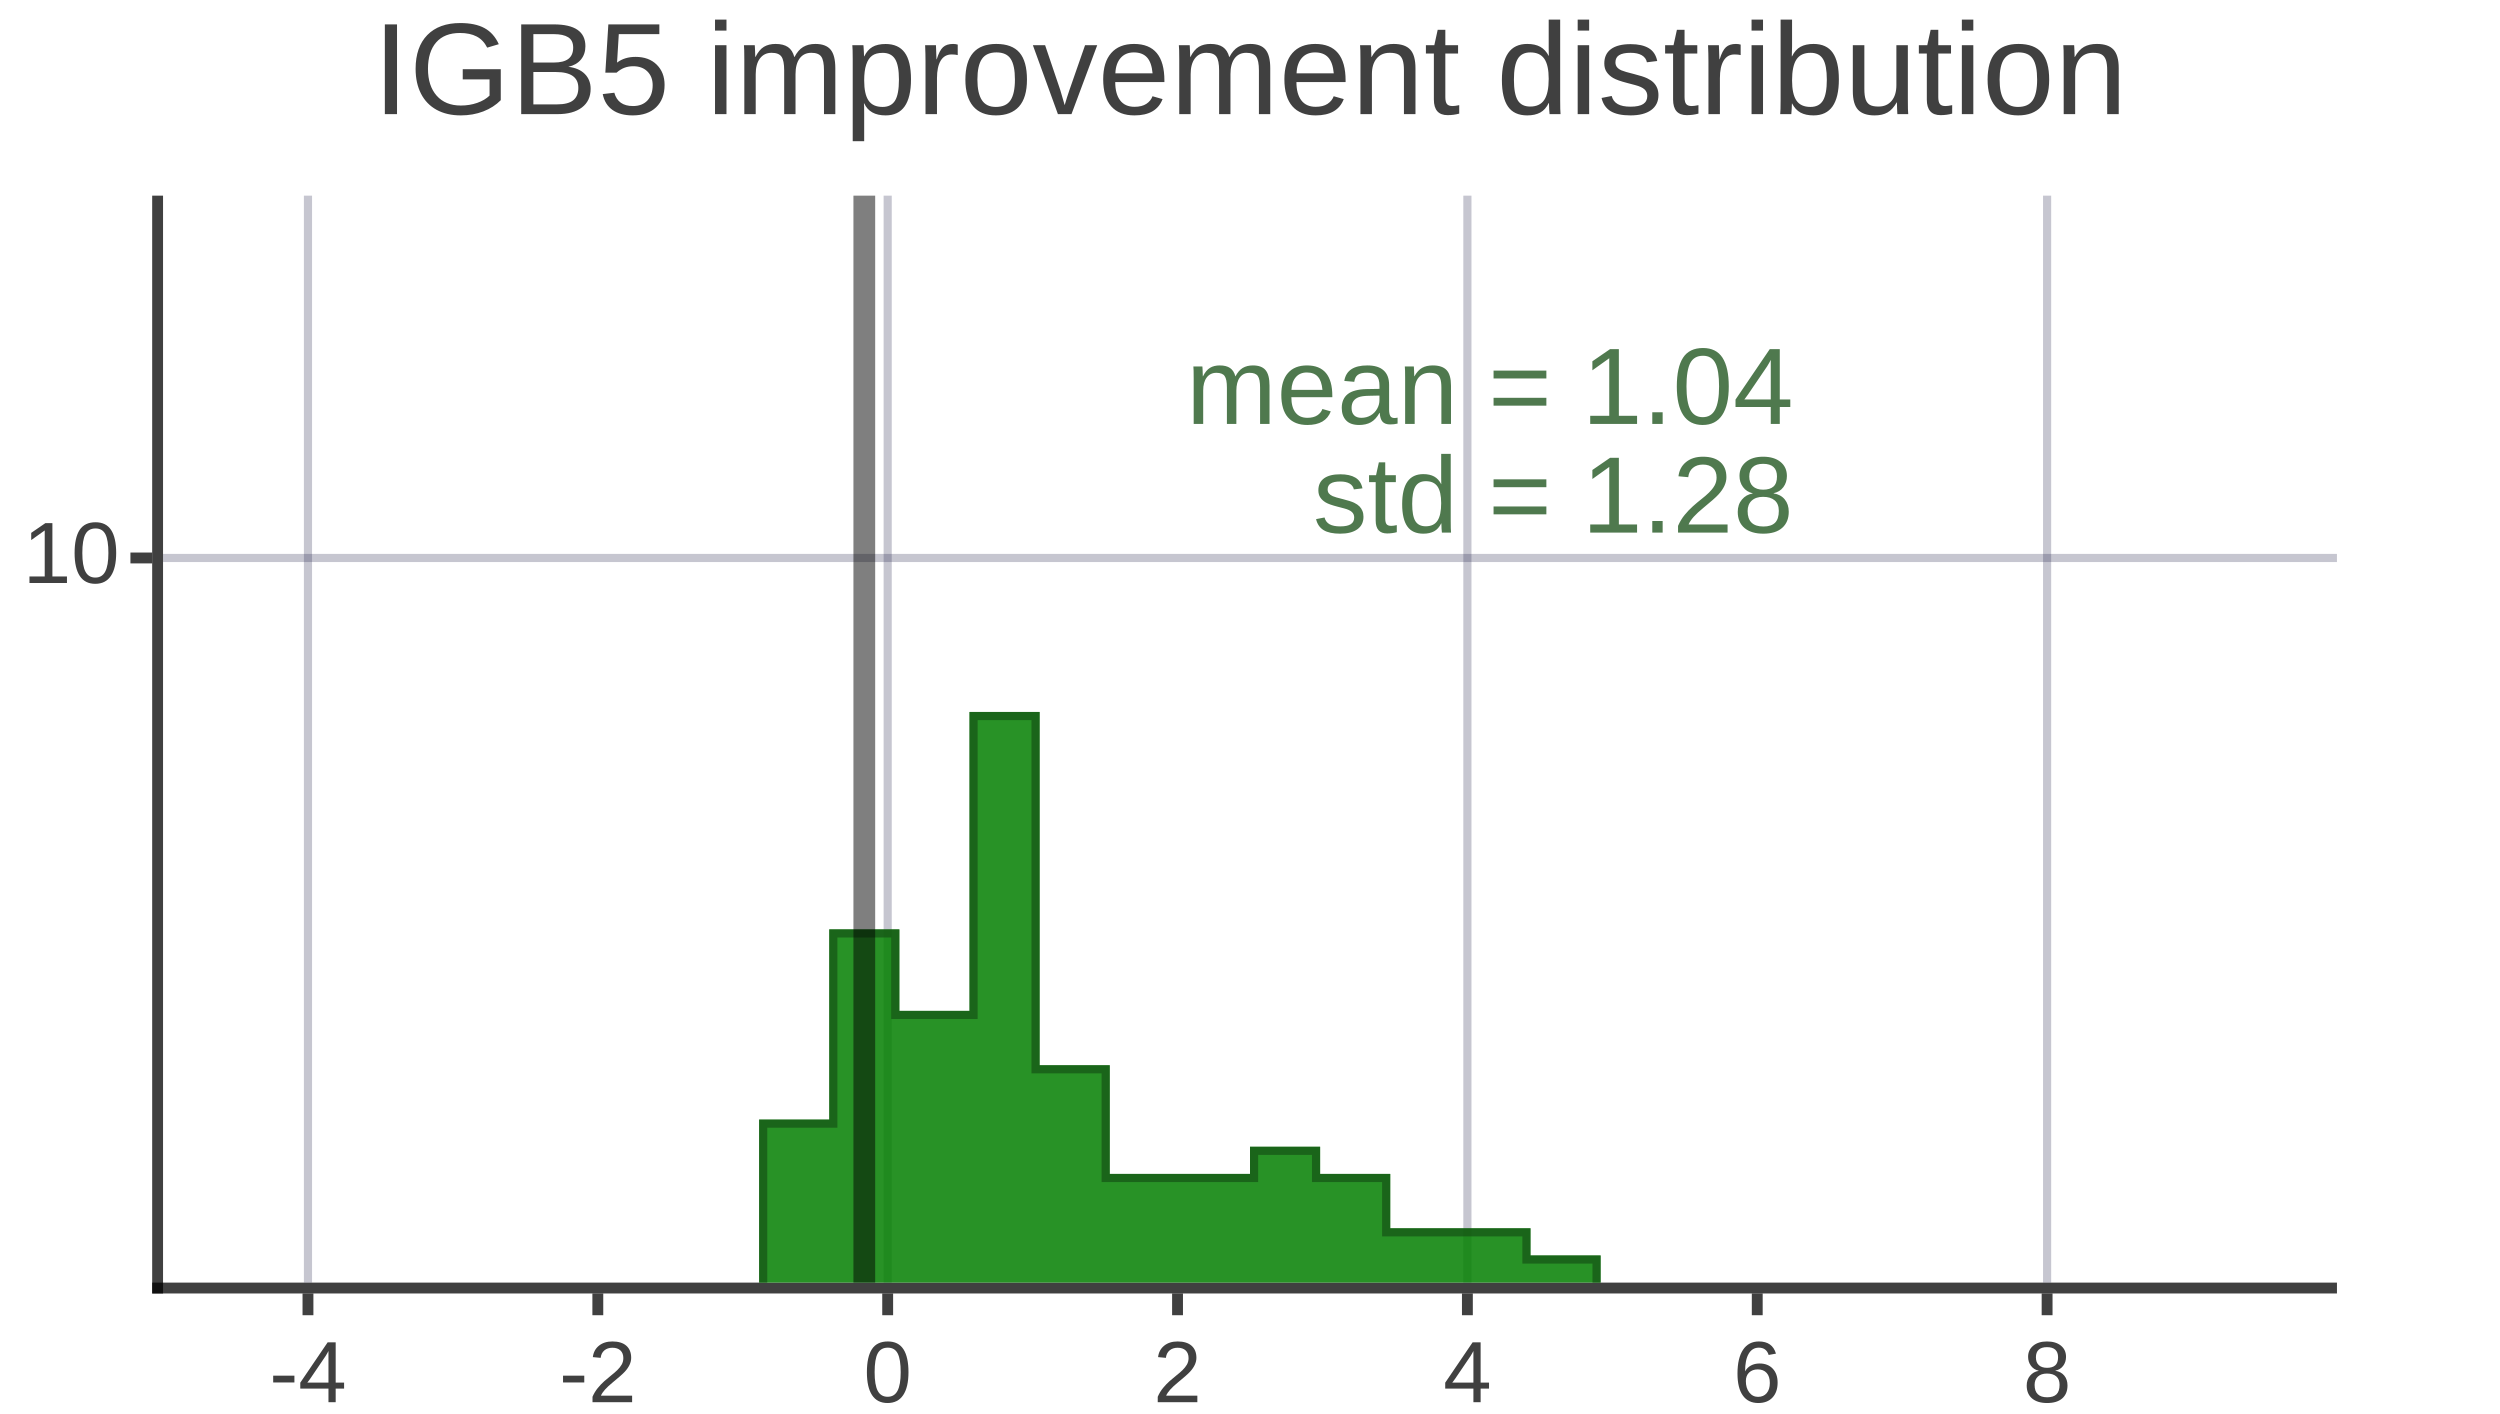
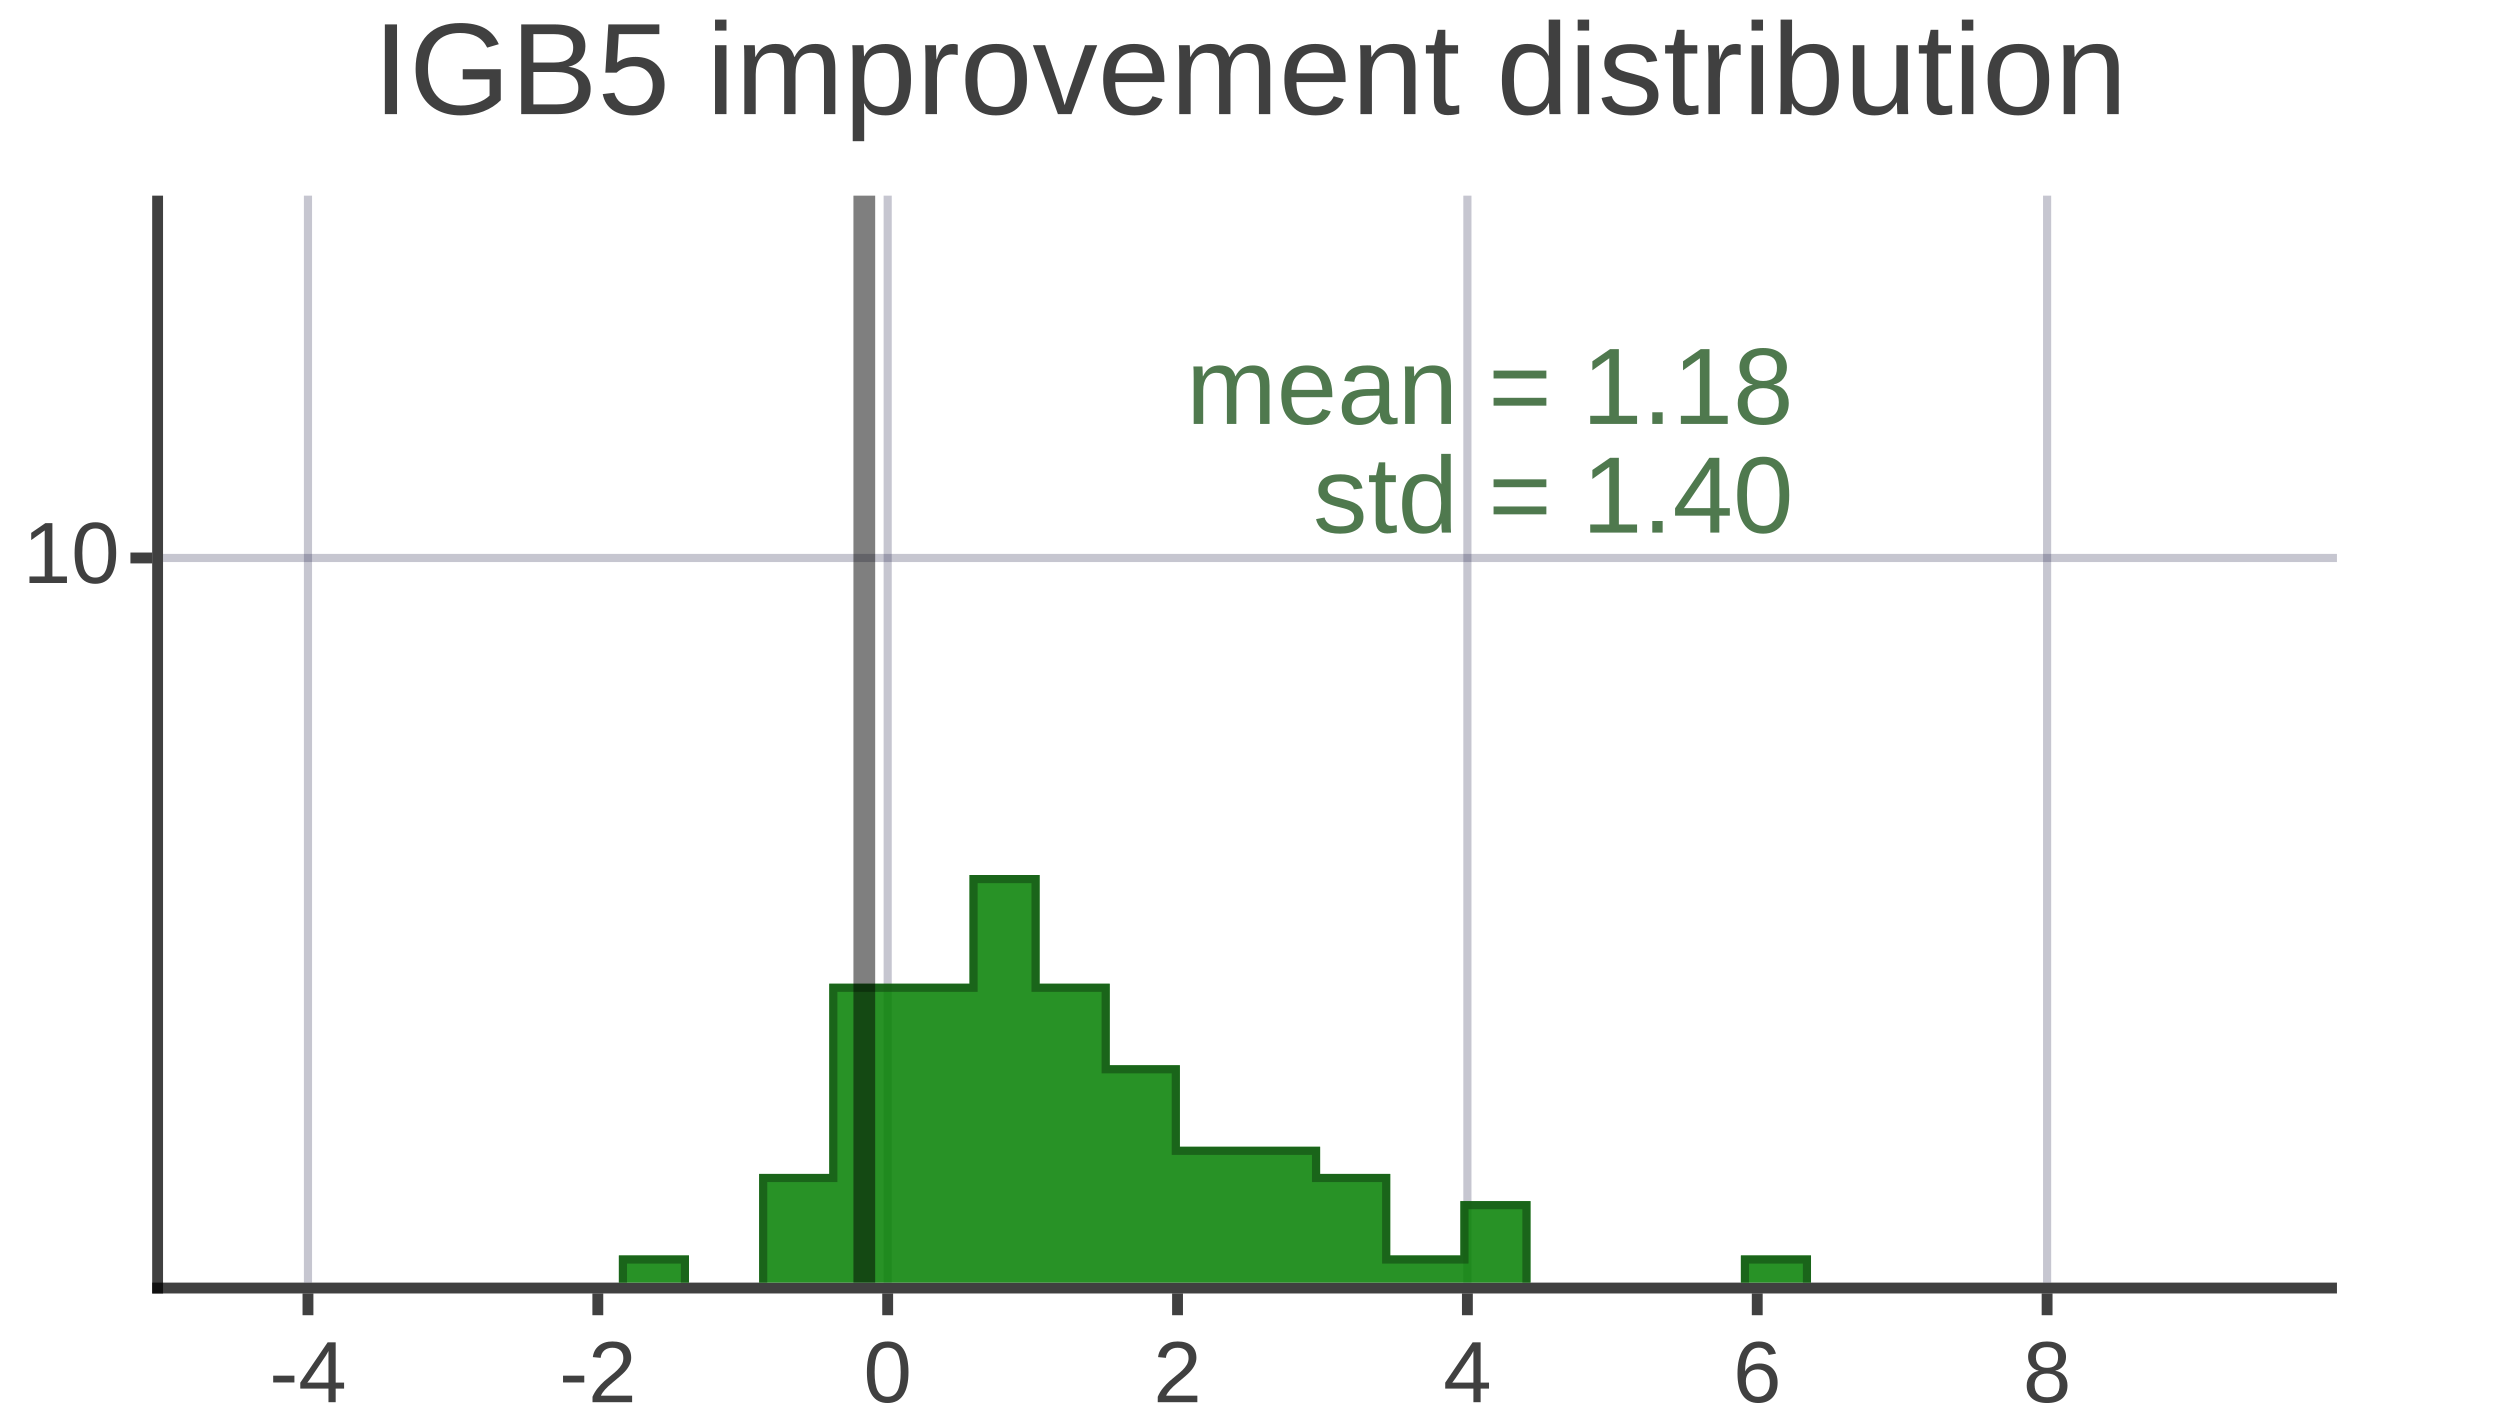
<svg xmlns="http://www.w3.org/2000/svg" xmlns:xlink="http://www.w3.org/1999/xlink" width="4600" height="2600" viewBox="0 0 2300 1300">
  <defs>
    <g id="d0">
      <path d="M-5.0,0 L-5.0,1010.0" fill="none" stroke="#000000" stroke-width="10.0" stroke-opacity="0.75" />
      <path d="M-10.0,1005.0 L2000,1005.0" fill="none" stroke="#000000" stroke-width="10.0" stroke-opacity="0.75" />
      <path d="M133.333,1010.0 L133.333,1030" fill="none" stroke="#000000" stroke-width="10.0" stroke-opacity="0.75" />
      <text x="133.333" y="1110" font-size="80" text-anchor="middle" fill="#000000" fill-opacity="0.75" font-family="Arial">-4</text>
      <path d="M400.0,1010.0 L400.0,1030" fill="none" stroke="#000000" stroke-width="10.0" stroke-opacity="0.75" />
      <text x="400.0" y="1110" font-size="80" text-anchor="middle" fill="#000000" fill-opacity="0.75" font-family="Arial">-2</text>
      <path d="M666.667,1010.0 L666.667,1030" fill="none" stroke="#000000" stroke-width="10.0" stroke-opacity="0.75" />
      <text x="666.667" y="1110" font-size="80" text-anchor="middle" fill="#000000" fill-opacity="0.75" font-family="Arial">0</text>
      <path d="M933.333,1010.0 L933.333,1030" fill="none" stroke="#000000" stroke-width="10.0" stroke-opacity="0.75" />
      <text x="933.333" y="1110" font-size="80" text-anchor="middle" fill="#000000" fill-opacity="0.75" font-family="Arial">2</text>
      <path d="M1200.0,1010.0 L1200.0,1030" fill="none" stroke="#000000" stroke-width="10.0" stroke-opacity="0.75" />
      <text x="1200.0" y="1110" font-size="80" text-anchor="middle" fill="#000000" fill-opacity="0.75" font-family="Arial">4</text>
      <path d="M1466.667,1010.0 L1466.667,1030" fill="none" stroke="#000000" stroke-width="10.0" stroke-opacity="0.75" />
      <text x="1466.667" y="1110" font-size="80" text-anchor="middle" fill="#000000" fill-opacity="0.75" font-family="Arial">6</text>
      <path d="M1733.333,1010.0 L1733.333,1030" fill="none" stroke="#000000" stroke-width="10.0" stroke-opacity="0.75" />
      <text x="1733.333" y="1110" font-size="80" text-anchor="middle" fill="#000000" fill-opacity="0.75" font-family="Arial">8</text>
      <path d="M133.333,0 L133.333,1000" fill="none" stroke="#1e1e46" stroke-width="7.5" stroke-opacity="0.25" />
      <path d="M666.667,0 L666.667,1000" fill="none" stroke="#1e1e46" stroke-width="7.5" stroke-opacity="0.25" />
      <path d="M1200.0,0 L1200.0,1000" fill="none" stroke="#1e1e46" stroke-width="7.5" stroke-opacity="0.25" />
      <path d="M1733.333,0 L1733.333,1000" fill="none" stroke="#1e1e46" stroke-width="7.5" stroke-opacity="0.25" />
      <path d="M-10.0,333.333 L-30,333.333" ill="none" stroke="#000000" stroke-width="10.0" stroke-opacity="0.75" />
      <text x="-40" y="356.333" font-size="80" text-anchor="end" fill="#000000" fill-opacity="0.75" font-family="Arial">10</text>
      <path d="M0,333.333 L2000,333.333" fill="none" stroke="#1e1e46" stroke-width="7.5" stroke-opacity="0.25" />
      <text x="1000.0" y="-75" font-size="120" text-anchor="middle" fill="#000000" fill-opacity="0.75" font-family="Arial">IGB5 improvement distribution</text>
    </g>
    <g id="d1">
-       <path d="M645.161,1000.0 V1000.0 M96.774,1000 V1000.0 M161.29,1000 V1000.0 M225.806,1000 V1000.0 M290.323,1000 V1000.0 M354.839,1000 V1000.0 M419.355,1000 V1000.0 M483.871,1000 V1000.0 M548.387,1000 V850.0 H612.903 V675.0 H677.419 V750.0 H741.935 V475.0 H806.452 V800.0 H870.968 V900.0 H935.484 V900.0 H1000.0 V875.0 H1064.516 V900.0 H1129.032 V950.0 H1193.548 V950.0 H1258.065 V975.0 H1322.581 V1000.0 M1387.097,1000 V1000.0 M1451.613,1000 V1000.0 M1516.129,1000 V1000.0 M1580.645,1000 V1000.0 M1645.161,1000 V1000.0 M1709.677,1000 V1000.0 M1774.194,1000 V1000.0 M1838.71,1000 V1000.0 M1903.226,1000 V1000.0 M1967.742,1000 V1000.0" stroke-width="7.5" stroke-opacity="0.75" stroke="none" fill="#027f00" opacity="0.85" />
-       <path d="M648.911,1000.0 V1000.0 M100.524,1000 V1000.0 M165.04,1000 V1000.0 M229.556,1000 V1000.0 M294.073,1000 V1000.0 M358.589,1000 V1000.0 M423.105,1000 V1000.0 M487.621,1000 V1000.0 M552.137,1000 V853.75 H616.653 V678.75 H673.669 V753.75 H745.685 V478.75 H802.702 V803.75 H867.218 V903.75 H939.234 V903.75 H1003.75 V878.75 H1060.766 V903.75 H1125.282 V953.75 H1197.298 V953.75 H1254.315 V978.75 H1318.831 V1000.0 M1390.847,1000 V1000.0 M1455.363,1000 V1000.0 M1519.879,1000 V1000.0 M1584.395,1000 V1000.0 M1648.911,1000 V1000.0 M1713.427,1000 V1000.0 M1777.944,1000 V1000.0 M1842.46,1000 V1000.0 M1906.976,1000 V1000.0 M1963.992,1000 V1000.0" stroke-width="7.5" stroke-opacity="0.637" stroke="#144c13" fill="none" />
+       <path d="M645.161,1000.0 V1000.0 M96.774,1000 V1000.0 M161.29,1000 V1000.0 M225.806,1000 V1000.0 M290.323,1000 V1000.0 M354.839,1000 V1000.0 M419.355,1000 V975.0 H483.871 V1000.0 M548.387,1000 V900.0 H612.903 V725.0 H677.419 V725.0 H741.935 V625.0 H806.452 V725.0 H870.968 V800.0 H935.484 V875.0 H1000.0 V875.0 H1064.516 V900.0 H1129.032 V975.0 H1193.548 V925.0 H1258.065 V1000.0 M1322.581,1000 V1000.0 M1387.097,1000 V1000.0 M1451.613,1000 V975.0 H1516.129 V1000.0 M1580.645,1000 V1000.0 M1645.161,1000 V1000.0 M1709.677,1000 V1000.0 M1774.194,1000 V1000.0 M1838.71,1000 V1000.0 M1903.226,1000 V1000.0 M1967.742,1000 V1000.0" stroke-width="7.5" stroke-opacity="0.75" stroke="none" fill="#027f00" opacity="0.85" />
+       <path d="M648.911,1000.0 V1000.0 M100.524,1000 V1000.0 M165.04,1000 V1000.0 M229.556,1000 V1000.0 M294.073,1000 V1000.0 M358.589,1000 V1000.0 M423.105,1000 V978.75 H480.121 V1000.0 M552.137,1000 V903.75 H616.653 V728.75 H681.169 V728.75 H745.685 V628.75 H802.702 V728.75 H867.218 V803.75 H931.734 V878.75 H1003.75 V878.75 H1060.766 V903.75 H1125.282 V978.75 H1197.298 V928.75 H1254.315 V1000.0 M1326.331,1000 V1000.0 M1390.847,1000 V1000.0 M1455.363,1000 V978.75 H1512.379 V1000.0 M1584.395,1000 V1000.0 M1648.911,1000 V1000.0 M1713.427,1000 V1000.0 M1777.944,1000 V1000.0 M1842.46,1000 V1000.0 M1906.976,1000 V1000.0 M1963.992,1000 V1000.0" stroke-width="7.5" stroke-opacity="0.637" stroke="#144c13" fill="none" />
    </g>
    <g id="d2">
      <use xlink:href="#d0" x="150.0" y="150.0" />
      <use xlink:href="#d1" x="150.0" y="150.0" />
      <path d="M795.161,150.0 L795.161,1150.0" stroke-width="20" stroke-opacity="0.5" stroke="#000000" />
-       <text x="1650.0" y="360.0" font-size="100" fill="#144c13" opacity="0.75" text-anchor="end" font-family="Arial">mean = 1.04</text>
-       <text x="1650.0" y="460.0" font-size="100" fill="#144c13" opacity="0.75" text-anchor="end" font-family="Arial">std = 1.28</text>
+       <text x="1650.0" y="360.0" font-size="100" fill="#144c13" opacity="0.75" text-anchor="end" font-family="Arial">mean = 1.18</text>
+       <text x="1650.0" y="460.0" font-size="100" fill="#144c13" opacity="0.75" text-anchor="end" font-family="Arial">std = 1.40</text>
    </g>
  </defs>
  <rect x="-5" y="-5" width="2310" height="1310" fill="#ffffff" />
  <use xlink:href="#d2" x="0" y="30" />
</svg>
